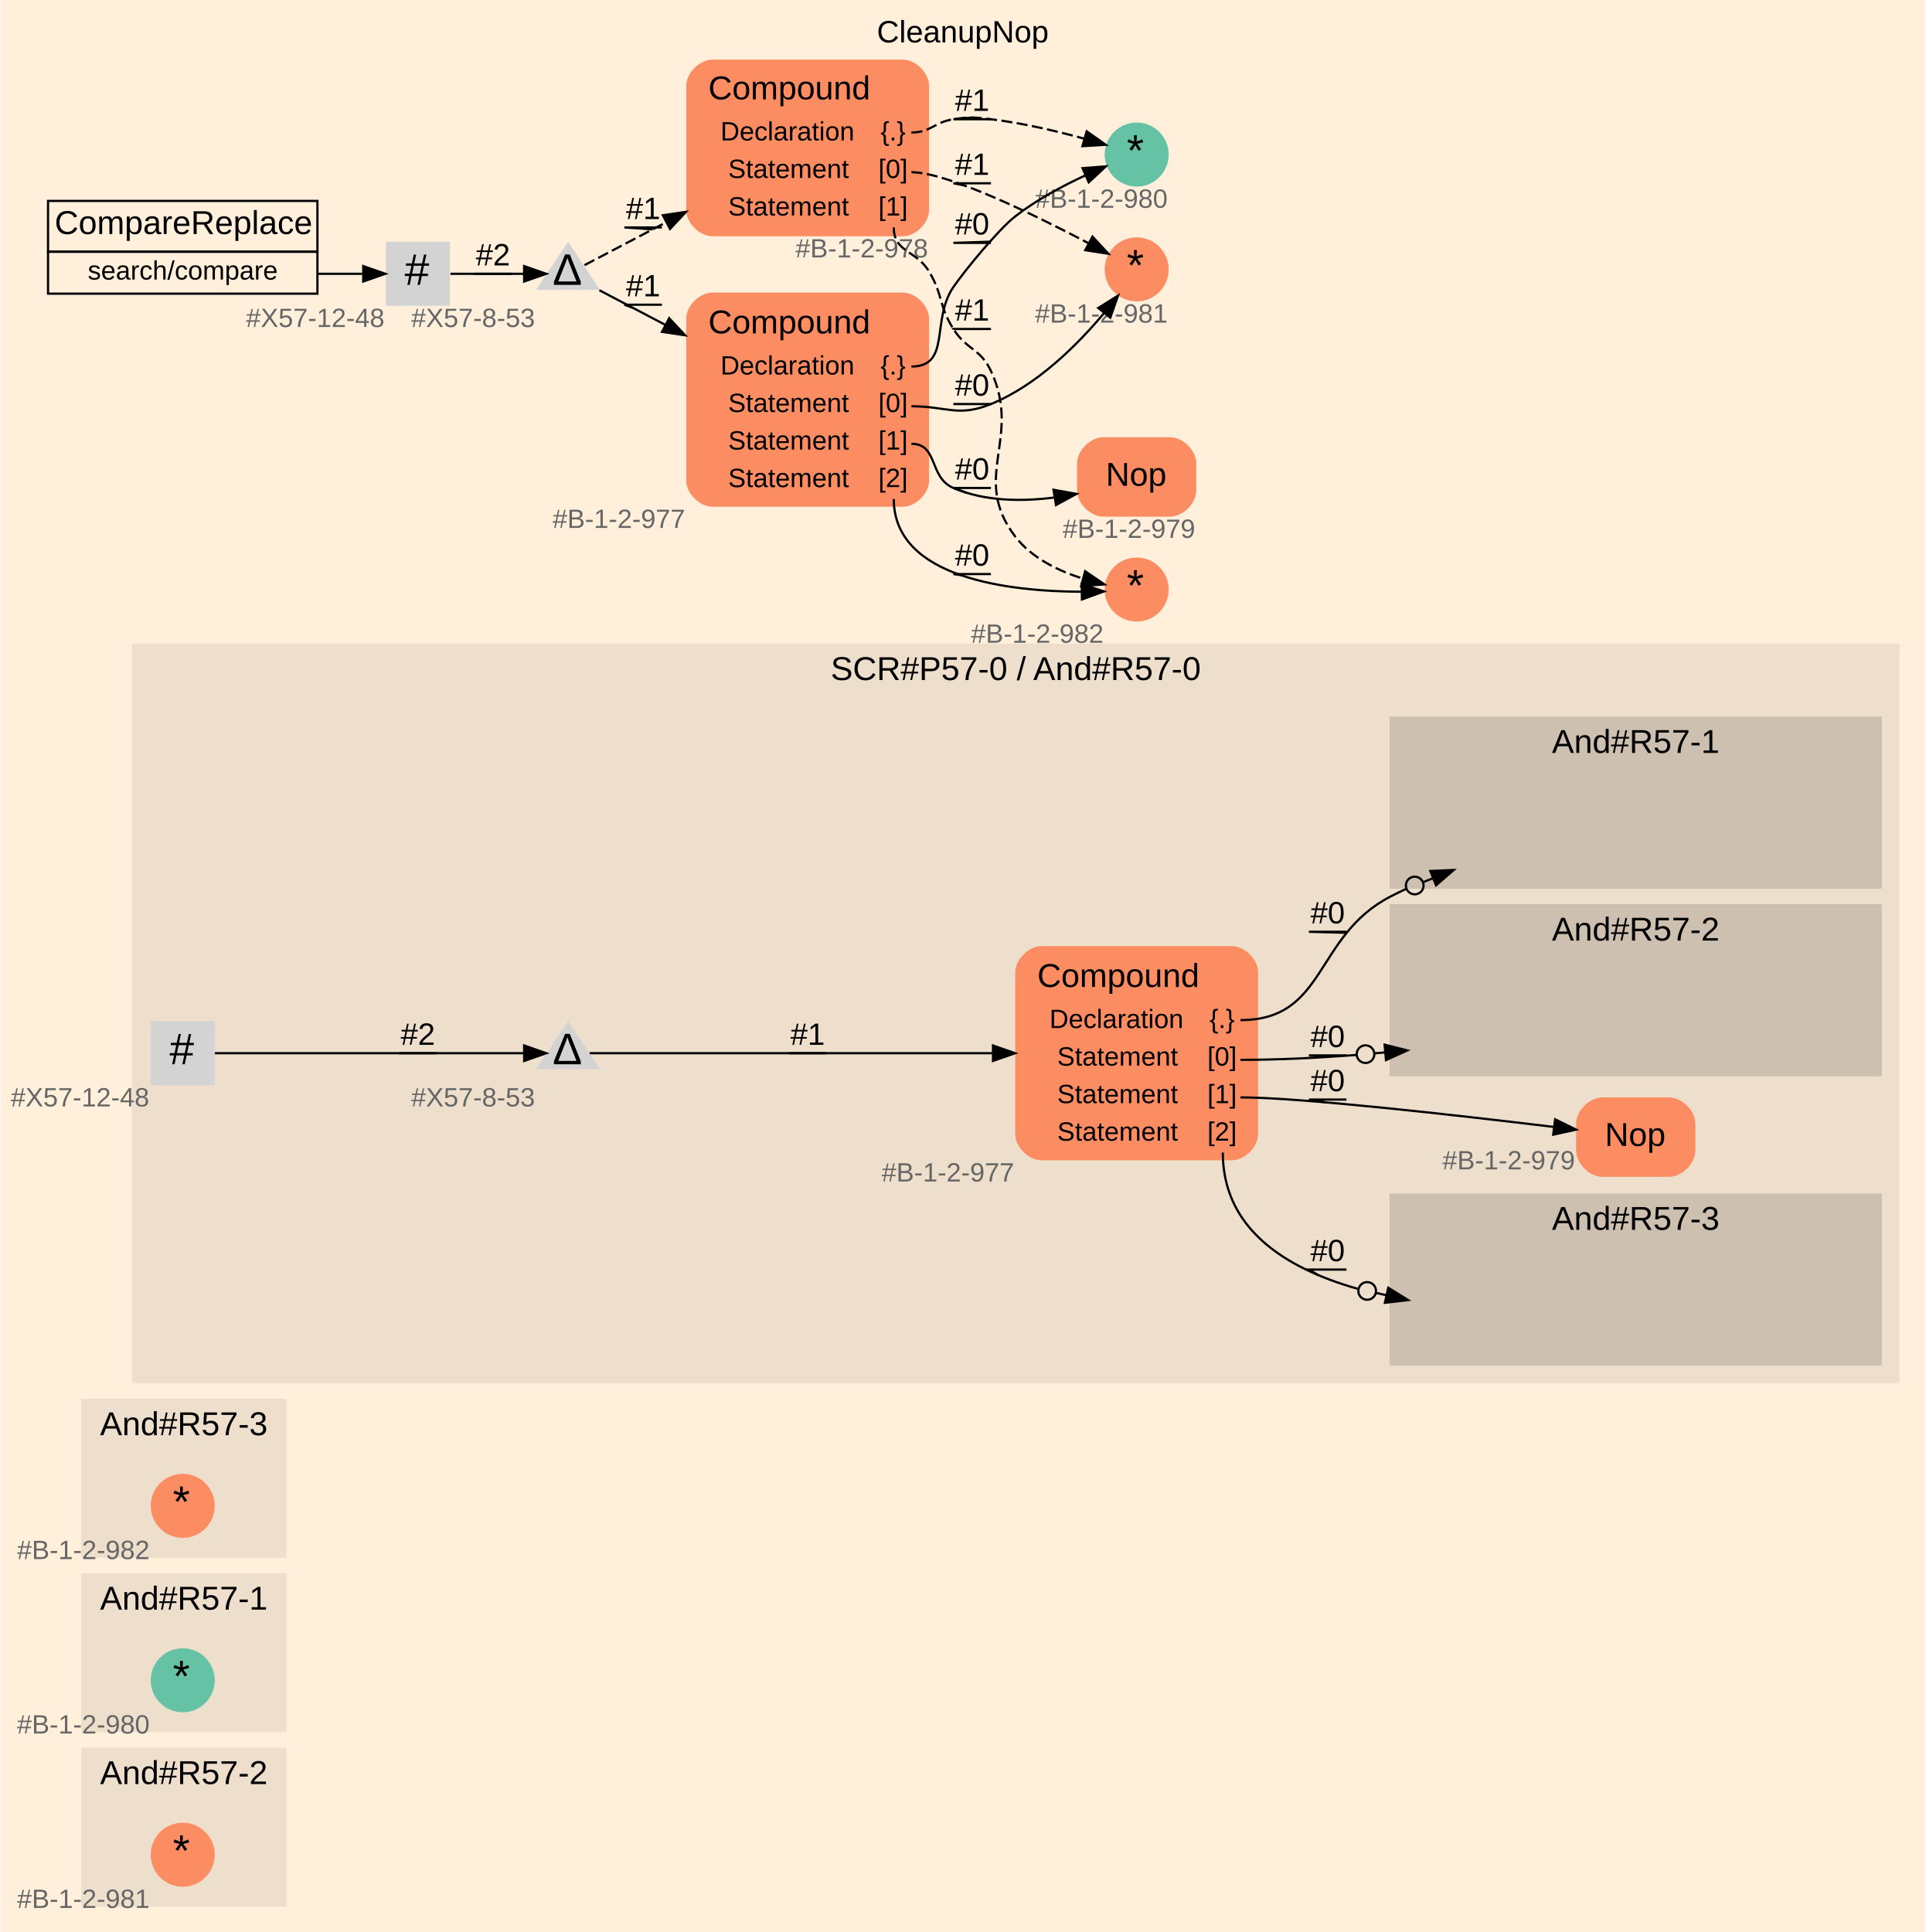
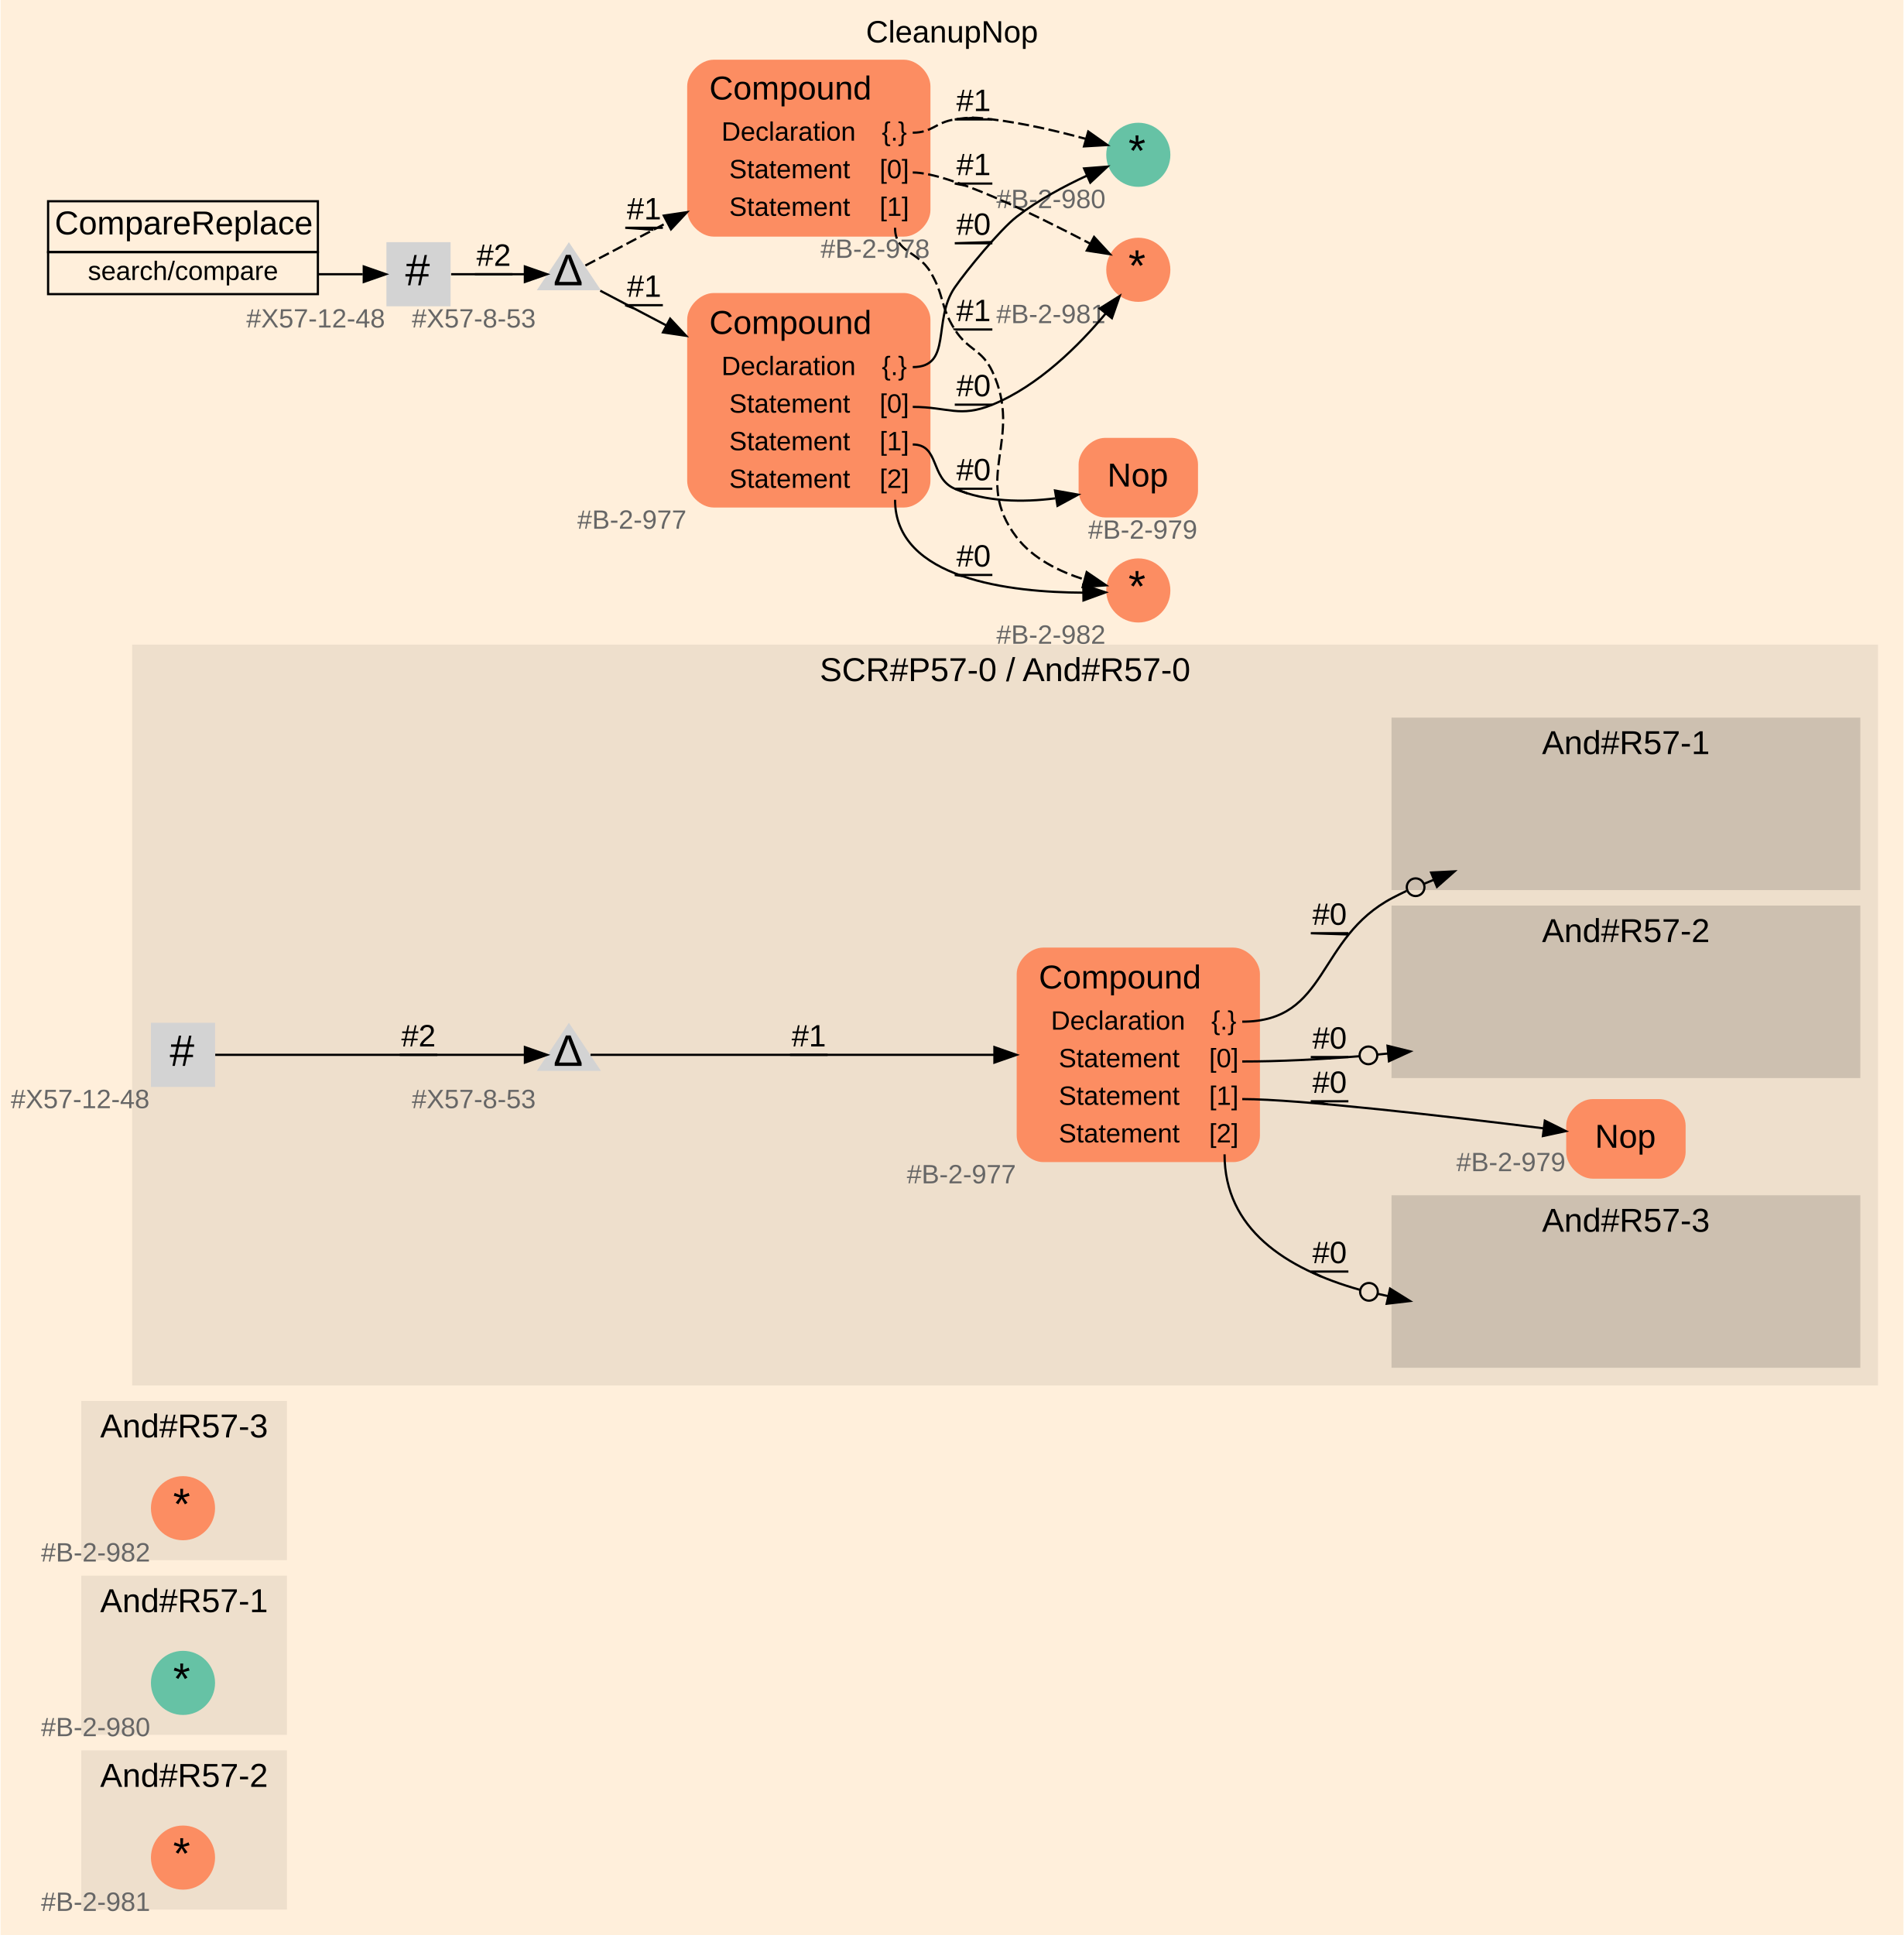
- <svg xmlns="http://www.w3.org/2000/svg" width="872pt" height="875pt" viewBox="0.00 0.00 871.50 875.00">
+ <svg xmlns="http://www.w3.org/2000/svg" width="861pt" height="875pt" viewBox="0.00 0.00 860.50 875.00">
  <g id="graph0" class="graph" transform="scale(1 1) rotate(0) translate(4 871)">
-     <polygon fill="#ffefdb" stroke="transparent" points="-4,4 -4,-871 867.5,-871 867.5,4 -4,4" />
-     <text text-anchor="middle" x="431.75" y="-851.8" font-family="Arial" font-size="14.00" fill="#000000">CleanupNop</text>
+     <polygon fill="#ffefdb" stroke="transparent" points="-4,4 -4,-871 856.5,-871 856.5,4 -4,4" />
+     <text text-anchor="middle" x="426.25" y="-851.8" font-family="Arial" font-size="14.00" fill="#000000">CleanupNop</text>
    <g id="clust1" class="cluster">
      <polygon fill="#eedfcc" stroke="#eedfcc" points="33,-8 33,-79 125,-79 125,-8 33,-8" />
      <text text-anchor="middle" x="79" y="-63" font-family="Arial" font-size="15.00" fill="#000000">And#R57-2</text>
    </g>
    <g id="clust2" class="cluster">
      <polygon fill="#eedfcc" stroke="#eedfcc" points="33,-87 33,-158 125,-158 125,-87 33,-87" />
      <text text-anchor="middle" x="79" y="-142" font-family="Arial" font-size="15.00" fill="#000000">And#R57-1</text>
    </g>
    <g id="clust3" class="cluster">
      <polygon fill="#eedfcc" stroke="#eedfcc" points="33,-166 33,-237 125,-237 125,-166 33,-166" />
      <text text-anchor="middle" x="79" y="-221" font-family="Arial" font-size="15.00" fill="#000000">And#R57-3</text>
    </g>
    <g id="clust4" class="cluster">
-       <polygon fill="#eedfcc" stroke="#eedfcc" points="56,-245 56,-579 855.5,-579 855.5,-245 56,-245" />
-       <text text-anchor="middle" x="455.75" y="-563" font-family="Arial" font-size="15.00" fill="#000000">SCR#P57-0 / And#R57-0</text>
+       <polygon fill="#eedfcc" stroke="#eedfcc" points="56,-245 56,-579 844.5,-579 844.5,-245 56,-245" />
+       <text text-anchor="middle" x="450.25" y="-563" font-family="Arial" font-size="15.00" fill="#000000">SCR#P57-0 / And#R57-0</text>
    </g>
    <g id="clust5" class="cluster">
-       <polygon fill="#cdc0b0" stroke="#cdc0b0" points="625.5,-469 625.5,-546 847.5,-546 847.5,-469 625.5,-469" />
-       <text text-anchor="middle" x="736.5" y="-530" font-family="Arial" font-size="15.00" fill="#000000">And#R57-1</text>
+       <polygon fill="#cdc0b0" stroke="#cdc0b0" points="625.5,-469 625.5,-546 836.5,-546 836.5,-469 625.5,-469" />
+       <text text-anchor="middle" x="731" y="-530" font-family="Arial" font-size="15.00" fill="#000000">And#R57-1</text>
    </g>
    <g id="clust6" class="cluster">
-       <polygon fill="#cdc0b0" stroke="#cdc0b0" points="625.5,-384 625.5,-461 847.5,-461 847.5,-384 625.5,-384" />
-       <text text-anchor="middle" x="736.5" y="-445" font-family="Arial" font-size="15.00" fill="#000000">And#R57-2</text>
+       <polygon fill="#cdc0b0" stroke="#cdc0b0" points="625.5,-384 625.5,-461 836.5,-461 836.5,-384 625.5,-384" />
+       <text text-anchor="middle" x="731" y="-445" font-family="Arial" font-size="15.00" fill="#000000">And#R57-2</text>
    </g>
    <g id="clust7" class="cluster">
-       <polygon fill="#cdc0b0" stroke="#cdc0b0" points="625.5,-253 625.5,-330 847.5,-330 847.5,-253 625.5,-253" />
-       <text text-anchor="middle" x="736.5" y="-314" font-family="Arial" font-size="15.00" fill="#000000">And#R57-3</text>
+       <polygon fill="#cdc0b0" stroke="#cdc0b0" points="625.5,-253 625.5,-330 836.5,-330 836.5,-253 625.5,-253" />
+       <text text-anchor="middle" x="731" y="-314" font-family="Arial" font-size="15.00" fill="#000000">And#R57-3</text>
    </g>
    <g id="node1" class="node">
      <ellipse fill="#fc8d62" stroke="#000000" stroke-width="0" cx="78.5" cy="-31" rx="14.5" ry="14.5" />
      <text text-anchor="start" x="74" y="-26" font-family="Arial" font-size="20.00" fill="#000000">*</text>
-       <text text-anchor="middle" x="33.5" y="-6.9" font-family="Arial" font-size="12.00" fill="#666666">#B-1-2-981</text>
+       <text text-anchor="middle" x="39" y="-6.9" font-family="Arial" font-size="12.00" fill="#666666">#B-2-981</text>
    </g>
    <g id="node2" class="node">
      <ellipse fill="#66c2a5" stroke="#000000" stroke-width="0" cx="78.5" cy="-110" rx="14.5" ry="14.5" />
      <text text-anchor="start" x="74" y="-105" font-family="Arial" font-size="20.00" fill="#000000">*</text>
-       <text text-anchor="middle" x="33.5" y="-85.9" font-family="Arial" font-size="12.00" fill="#666666">#B-1-2-980</text>
+       <text text-anchor="middle" x="39" y="-85.9" font-family="Arial" font-size="12.00" fill="#666666">#B-2-980</text>
    </g>
    <g id="node3" class="node">
      <ellipse fill="#fc8d62" stroke="#000000" stroke-width="0" cx="78.5" cy="-189" rx="14.5" ry="14.5" />
      <text text-anchor="start" x="74" y="-184" font-family="Arial" font-size="20.00" fill="#000000">*</text>
-       <text text-anchor="middle" x="33.5" y="-164.9" font-family="Arial" font-size="12.00" fill="#666666">#B-1-2-982</text>
+       <text text-anchor="middle" x="39" y="-164.9" font-family="Arial" font-size="12.00" fill="#666666">#B-2-982</text>
    </g>
    <g id="node4" class="node">
      <polygon fill="#d3d3d3" stroke="#000000" stroke-width="0" points="93,-408.5 64,-408.5 64,-379.5 93,-379.5 93,-408.5" />
      <text text-anchor="start" x="72.5" y="-389" font-family="Arial" font-size="20.00" fill="#000000">#</text>
      <text text-anchor="middle" x="32" y="-369.9" font-family="Arial" font-size="12.00" fill="#666666">#X57-12-48</text>
    </g>
    <g id="node5" class="node">
      <polygon fill="#d3d3d3" stroke="#000000" stroke-width="0" points="253,-408.5 238.5,-386.75 267.5,-386.75 253,-408.5" />
      <text text-anchor="start" x="246" y="-389" font-family="Arial" font-size="20.00" fill="#000000">Δ</text>
      <text text-anchor="middle" x="210" y="-369.9" font-family="Arial" font-size="12.00" fill="#666666">#X57-8-53</text>
    </g>
    <g id="edge1" class="edge">
      <path fill="none" stroke="#000000" d="M93.078,-394C124.269,-394 197.523,-394 233.02,-394" />
      <polygon fill="#000000" stroke="#000000" points="233.117,-397.5 243.117,-394 233.117,-390.5 233.117,-397.5" />
      <text text-anchor="middle" x="185" y="-397.8" font-family="Arial" font-size="14.00" fill="#000000">#2</text>
      <polyline fill="none" stroke="#000000" points="193.5,-394 176.5,-394 185.05,-394 " />
    </g>
    <g id="node7" class="node">
      <path fill="#fc8d62" stroke="transparent" d="M553.5,-442.5C553.5,-442.5 467.5,-442.5 467.5,-442.5 461.5,-442.5 455.5,-436.5 455.5,-430.5 455.5,-430.5 455.5,-357.5 455.5,-357.5 455.5,-351.5 461.5,-345.5 467.5,-345.5 467.5,-345.5 553.5,-345.5 553.5,-345.5 559.5,-345.5 565.5,-351.5 565.5,-357.5 565.5,-357.5 565.5,-430.5 565.5,-430.5 565.5,-436.5 559.5,-442.5 553.5,-442.5" />
      <text text-anchor="start" x="465.5" y="-424" font-family="Arial" font-size="15.00" fill="#000000">Compound</text>
      <text text-anchor="start" x="471" y="-405.4" font-family="Arial" font-size="12.00" fill="#000000">Declaration</text>
      <text text-anchor="start" x="543.5" y="-405.4" font-family="Arial" font-size="12.00" fill="#000000">{.}</text>
      <text text-anchor="start" x="474.5" y="-388.4" font-family="Arial" font-size="12.00" fill="#000000">Statement</text>
      <text text-anchor="start" x="542.5" y="-388.4" font-family="Arial" font-size="12.00" fill="#000000">[0]</text>
      <text text-anchor="start" x="474.5" y="-371.4" font-family="Arial" font-size="12.00" fill="#000000">Statement</text>
      <text text-anchor="start" x="542.5" y="-371.4" font-family="Arial" font-size="12.00" fill="#000000">[1]</text>
      <text text-anchor="start" x="474.5" y="-354.4" font-family="Arial" font-size="12.00" fill="#000000">Statement</text>
      <text text-anchor="start" x="542.5" y="-354.4" font-family="Arial" font-size="12.00" fill="#000000">[2]</text>
-       <text text-anchor="middle" x="425" y="-335.9" font-family="Arial" font-size="12.00" fill="#666666">#B-1-2-977</text>
+       <text text-anchor="middle" x="430.5" y="-335.9" font-family="Arial" font-size="12.00" fill="#666666">#B-2-977</text>
    </g>
    <g id="edge2" class="edge">
      <path fill="none" stroke="#000000" d="M262.78,-394C292.28,-394 382.222,-394 445.183,-394" />
      <polygon fill="#000000" stroke="#000000" points="445.433,-397.5 455.433,-394 445.433,-390.5 445.433,-397.5" />
      <text text-anchor="middle" x="361.5" y="-397.8" font-family="Arial" font-size="14.00" fill="#000000">#1</text>
      <polyline fill="none" stroke="#000000" points="370,-394 353,-394 361.778,-394 " />
    </g>
    <g id="node6" class="node">
-       <path fill="#fc8d62" stroke="transparent" d="M751.5,-374C751.5,-374 721.5,-374 721.5,-374 715.5,-374 709.5,-368 709.5,-362 709.5,-362 709.5,-350 709.5,-350 709.5,-344 715.5,-338 721.5,-338 721.5,-338 751.5,-338 751.5,-338 757.5,-338 763.5,-344 763.5,-350 763.5,-350 763.5,-362 763.5,-362 763.5,-368 757.5,-374 751.5,-374" />
-       <text text-anchor="start" x="722.5" y="-352" font-family="Arial" font-size="15.00" fill="#000000">Nop</text>
-       <text text-anchor="middle" x="679" y="-341.4" font-family="Arial" font-size="12.00" fill="#666666">#B-1-2-979</text>
+       <path fill="#fc8d62" stroke="transparent" d="M746,-374C746,-374 716,-374 716,-374 710,-374 704,-368 704,-362 704,-362 704,-350 704,-350 704,-344 710,-338 716,-338 716,-338 746,-338 746,-338 752,-338 758,-344 758,-350 758,-350 758,-362 758,-362 758,-368 752,-374 746,-374" />
+       <text text-anchor="start" x="717" y="-352" font-family="Arial" font-size="15.00" fill="#000000">Nop</text>
+       <text text-anchor="middle" x="679" y="-341.4" font-family="Arial" font-size="12.00" fill="#666666">#B-2-979</text>
    </g>
    <g id="edge5" class="edge">
-       <path fill="none" stroke="#000000" d="M557.5,-374C584.246,-374 655.324,-365.943 699.444,-360.61" />
-       <polygon fill="#000000" stroke="#000000" points="699.995,-364.069 709.498,-359.386 699.148,-357.12 699.995,-364.069" />
+       <path fill="none" stroke="#000000" d="M557.5,-374C583.168,-374 650.922,-366.107 693.768,-360.774" />
+       <polygon fill="#000000" stroke="#000000" points="694.334,-364.231 703.821,-359.513 693.463,-357.285 694.334,-364.231" />
      <text text-anchor="middle" x="597" y="-376.8" font-family="Arial" font-size="14.00" fill="#000000">#0</text>
-       <polyline fill="none" stroke="#000000" points="605.5,-373 588.5,-373 596.194,-371.73 " />
+       <polyline fill="none" stroke="#000000" points="605.5,-373 588.5,-373 596.168,-371.627 " />
    </g>
    <g id="node8" class="node">
</g>
    <g id="edge3" class="edge">
-       <path fill="none" stroke="#000000" d="M557.5,-409C596.652,-409 590.709,-447.044 625.5,-465 627.74,-466.156 630.028,-467.271 632.356,-468.346" />
-       <polygon fill="#000000" stroke="#000000" points="643.486,-476.537 654.072,-476.979 646.072,-470.032 643.486,-476.537" />
-       <polyline fill="none" stroke="#000000" points="644.779,-473.285 640.133,-471.438 " />
-       <ellipse fill="none" stroke="#000000" cx="636.416" cy="-469.96" rx="4" ry="4" />
+       <path fill="none" stroke="#000000" d="M557.5,-409C596.652,-409 590.827,-446.817 625.5,-465 627.555,-466.078 629.654,-467.121 631.787,-468.13" />
+       <polygon fill="#000000" stroke="#000000" points="642.914,-476.441 653.496,-476.971 645.555,-469.958 642.914,-476.441" />
+       <polyline fill="none" stroke="#000000" points="644.235,-473.2 639.604,-471.314 " />
+       <ellipse fill="none" stroke="#000000" cx="635.899" cy="-469.805" rx="4" ry="4" />
      <text text-anchor="middle" x="597" y="-452.8" font-family="Arial" font-size="14.00" fill="#000000">#0</text>
-       <polyline fill="none" stroke="#000000" points="605.5,-449 588.5,-449 605.587,-448.532 " />
+       <polyline fill="none" stroke="#000000" points="605.5,-449 588.5,-449 605.637,-448.436 " />
    </g>
    <g id="node9" class="node">
</g>
    <g id="edge4" class="edge">
-       <path fill="none" stroke="#000000" d="M557.5,-391C574.557,-391 592.478,-391.864 610.119,-393.223" />
-       <polygon fill="#000000" stroke="#000000" points="622.781,-397.864 633.052,-395.264 623.402,-390.891 622.781,-397.864" />
-       <polyline fill="none" stroke="#000000" points="623.092,-394.377 618.111,-393.934 " />
-       <ellipse fill="none" stroke="#000000" cx="614.127" cy="-393.579" rx="4" ry="4" />
+       <path fill="none" stroke="#000000" d="M557.5,-391C574.671,-391 592.742,-391.931 610.473,-393.381" />
+       <polygon fill="#000000" stroke="#000000" points="623.197,-398.096 633.481,-395.551 623.854,-391.127 623.197,-398.096" />
+       <polyline fill="none" stroke="#000000" points="623.525,-394.612 618.547,-394.142 " />
+       <ellipse fill="none" stroke="#000000" cx="614.565" cy="-393.767" rx="4" ry="4" />
      <text text-anchor="middle" x="597" y="-396.8" font-family="Arial" font-size="14.00" fill="#000000">#0</text>
-       <polyline fill="none" stroke="#000000" points="605.5,-393 588.5,-393 597.684,-392.354 " />
+       <polyline fill="none" stroke="#000000" points="605.5,-393 588.5,-393 597.548,-392.425 " />
    </g>
    <g id="node10" class="node">
</g>
    <g id="edge6" class="edge">
-       <path fill="none" stroke="#000000" d="M549.5,-349C549.5,-315.09 576.805,-296.874 610.547,-287.31" />
-       <polygon fill="#000000" stroke="#000000" points="624.432,-287.793 633.428,-282.196 622.905,-280.961 624.432,-287.793" />
-       <polyline fill="none" stroke="#000000" points="623.668,-284.377 618.789,-285.468 " />
-       <ellipse fill="none" stroke="#000000" cx="614.885" cy="-286.34" rx="4" ry="4" />
+       <path fill="none" stroke="#000000" d="M549.5,-349C549.5,-315.339 577.011,-297.279 610.612,-287.773" />
+       <polygon fill="#000000" stroke="#000000" points="624.35,-288.284 633.343,-282.683 622.82,-281.453 624.35,-288.284" />
+       <polyline fill="none" stroke="#000000" points="623.585,-284.868 618.706,-285.961 " />
+       <ellipse fill="none" stroke="#000000" cx="614.802" cy="-286.834" rx="4" ry="4" />
      <text text-anchor="middle" x="597" y="-299.8" font-family="Arial" font-size="14.00" fill="#000000">#0</text>
-       <polyline fill="none" stroke="#000000" points="605.5,-296 588.5,-296 592.742,-293.496 " />
+       <polyline fill="none" stroke="#000000" points="605.5,-296 588.5,-296 593.213,-293.766 " />
    </g>
    <g id="node11" class="node">
      <polygon fill="#ffefdb" stroke="transparent" points="147.5,-784 9.5,-784 9.5,-734 147.5,-734 147.5,-784" />
      <polygon fill="none" stroke="#000000" points="17.5,-757 17.5,-780 139.5,-780 139.5,-757 17.5,-757" />
      <text text-anchor="start" x="20.5" y="-765" font-family="Arial" font-size="15.00" fill="#000000">CompareReplace</text>
      <polygon fill="none" stroke="#000000" points="17.5,-738 17.5,-757 139.5,-757 139.5,-738 17.5,-738" />
      <text text-anchor="start" x="35.5" y="-744.4" font-family="Arial" font-size="12.00" fill="#000000">search/compare</text>
    </g>
    <g id="node12" class="node">
      <polygon fill="#d3d3d3" stroke="#000000" stroke-width="0" points="199.5,-761.5 170.5,-761.5 170.5,-732.5 199.5,-732.5 199.5,-761.5" />
      <text text-anchor="start" x="179" y="-742" font-family="Arial" font-size="20.00" fill="#000000">#</text>
      <text text-anchor="middle" x="138.5" y="-722.9" font-family="Arial" font-size="12.00" fill="#666666">#X57-12-48</text>
    </g>
    <g id="edge7" class="edge">
      <path fill="none" stroke="#000000" d="M139.5,-747C146.079,-747 153.192,-747 159.797,-747" />
      <polygon fill="#000000" stroke="#000000" points="160.246,-750.5 170.246,-747 160.246,-743.5 160.246,-750.5" />
    </g>
    <g id="node13" class="node">
      <polygon fill="#d3d3d3" stroke="#000000" stroke-width="0" points="253,-761.5 238.5,-739.75 267.5,-739.75 253,-761.5" />
      <text text-anchor="start" x="246" y="-742" font-family="Arial" font-size="20.00" fill="#000000">Δ</text>
      <text text-anchor="middle" x="210" y="-722.9" font-family="Arial" font-size="12.00" fill="#666666">#X57-8-53</text>
    </g>
    <g id="edge8" class="edge">
      <path fill="none" stroke="#000000" d="M199.755,-747C209.496,-747 222.379,-747 233.033,-747" />
      <polygon fill="#000000" stroke="#000000" points="233.103,-750.5 243.103,-747 233.103,-743.5 233.103,-750.5" />
      <text text-anchor="middle" x="219" y="-750.8" font-family="Arial" font-size="14.00" fill="#000000">#2</text>
      <polyline fill="none" stroke="#000000" points="227.5,-747 210.5,-747 218.762,-747 " />
    </g>
    <g id="node14" class="node">
      <path fill="#fc8d62" stroke="transparent" d="M404.5,-738.5C404.5,-738.5 318.5,-738.5 318.5,-738.5 312.5,-738.5 306.5,-732.5 306.5,-726.5 306.5,-726.5 306.5,-653.5 306.5,-653.5 306.5,-647.5 312.5,-641.5 318.5,-641.5 318.5,-641.5 404.5,-641.5 404.5,-641.5 410.5,-641.5 416.5,-647.5 416.5,-653.5 416.5,-653.5 416.5,-726.5 416.5,-726.5 416.5,-732.5 410.5,-738.5 404.5,-738.5" />
      <text text-anchor="start" x="316.5" y="-720" font-family="Arial" font-size="15.00" fill="#000000">Compound</text>
      <text text-anchor="start" x="322" y="-701.4" font-family="Arial" font-size="12.00" fill="#000000">Declaration</text>
      <text text-anchor="start" x="394.5" y="-701.4" font-family="Arial" font-size="12.00" fill="#000000">{.}</text>
      <text text-anchor="start" x="325.5" y="-684.4" font-family="Arial" font-size="12.00" fill="#000000">Statement</text>
      <text text-anchor="start" x="393.5" y="-684.4" font-family="Arial" font-size="12.00" fill="#000000">[0]</text>
      <text text-anchor="start" x="325.5" y="-667.4" font-family="Arial" font-size="12.00" fill="#000000">Statement</text>
      <text text-anchor="start" x="393.5" y="-667.4" font-family="Arial" font-size="12.00" fill="#000000">[1]</text>
      <text text-anchor="start" x="325.5" y="-650.4" font-family="Arial" font-size="12.00" fill="#000000">Statement</text>
      <text text-anchor="start" x="393.5" y="-650.4" font-family="Arial" font-size="12.00" fill="#000000">[2]</text>
-       <text text-anchor="middle" x="276" y="-631.9" font-family="Arial" font-size="12.00" fill="#666666">#B-1-2-977</text>
+       <text text-anchor="middle" x="281.5" y="-631.9" font-family="Arial" font-size="12.00" fill="#666666">#B-2-977</text>
    </g>
    <g id="edge9" class="edge">
      <path fill="none" stroke="#000000" d="M267.185,-739.548C275.162,-735.357 285.75,-729.795 296.947,-723.913" />
      <polygon fill="#000000" stroke="#000000" points="298.793,-726.896 306.018,-719.147 295.538,-720.699 298.793,-726.896" />
      <text text-anchor="middle" x="287" y="-736.8" font-family="Arial" font-size="14.00" fill="#000000">#1</text>
      <polyline fill="none" stroke="#000000" points="295.5,-733 278.5,-733 282.287,-731.614 " />
    </g>
    <g id="node19" class="node">
      <path fill="#fc8d62" stroke="transparent" d="M404.5,-844C404.5,-844 318.5,-844 318.5,-844 312.5,-844 306.5,-838 306.5,-832 306.5,-832 306.5,-776 306.5,-776 306.5,-770 312.5,-764 318.5,-764 318.5,-764 404.5,-764 404.5,-764 410.5,-764 416.5,-770 416.5,-776 416.5,-776 416.5,-832 416.5,-832 416.5,-838 410.5,-844 404.5,-844" />
      <text text-anchor="start" x="316.5" y="-826" font-family="Arial" font-size="15.00" fill="#000000">Compound</text>
      <text text-anchor="start" x="322" y="-807.4" font-family="Arial" font-size="12.00" fill="#000000">Declaration</text>
      <text text-anchor="start" x="394.5" y="-807.4" font-family="Arial" font-size="12.00" fill="#000000">{.}</text>
      <text text-anchor="start" x="325.5" y="-790.4" font-family="Arial" font-size="12.00" fill="#000000">Statement</text>
      <text text-anchor="start" x="393.5" y="-790.4" font-family="Arial" font-size="12.00" fill="#000000">[0]</text>
      <text text-anchor="start" x="325.5" y="-773.4" font-family="Arial" font-size="12.00" fill="#000000">Statement</text>
      <text text-anchor="start" x="393.5" y="-773.4" font-family="Arial" font-size="12.00" fill="#000000">[1]</text>
-       <text text-anchor="middle" x="386" y="-754.4" font-family="Arial" font-size="12.00" fill="#666666">#B-1-2-978</text>
+       <text text-anchor="middle" x="391.5" y="-754.4" font-family="Arial" font-size="12.00" fill="#666666">#B-2-978</text>
    </g>
    <g id="edge10" class="edge">
      <path fill="none" stroke="#000000" stroke-dasharray="5,2" d="M260.458,-750.918C268.622,-755.207 282.557,-762.528 297.513,-770.385" />
      <polygon fill="#000000" stroke="#000000" points="295.92,-773.501 306.401,-775.054 299.176,-767.305 295.92,-773.501" />
      <text text-anchor="middle" x="287" y="-771.8" font-family="Arial" font-size="14.00" fill="#000000">#1</text>
      <polyline fill="none" stroke="#000000" points="295.5,-768 278.5,-768 291.277,-767.109 " />
    </g>
    <g id="node15" class="node">
      <ellipse fill="#66c2a5" stroke="#000000" stroke-width="0" cx="510.5" cy="-801" rx="14.5" ry="14.5" />
      <text text-anchor="start" x="506" y="-796" font-family="Arial" font-size="20.00" fill="#000000">*</text>
-       <text text-anchor="middle" x="494.5" y="-776.9" font-family="Arial" font-size="12.00" fill="#666666">#B-1-2-980</text>
+       <text text-anchor="middle" x="471" y="-776.9" font-family="Arial" font-size="12.00" fill="#666666">#B-2-980</text>
    </g>
    <g id="edge11" class="edge">
      <path fill="none" stroke="#000000" d="M408.5,-705C426.592,-705 417.252,-726.091 427.5,-741 432.853,-748.787 448.044,-767.196 455.5,-773 465.111,-780.481 477.031,-786.839 487.314,-791.597" />
      <polygon fill="#000000" stroke="#000000" points="485.98,-794.833 496.543,-795.652 488.796,-788.425 485.98,-794.833" />
      <text text-anchor="middle" x="436" y="-764.8" font-family="Arial" font-size="14.00" fill="#000000">#0</text>
      <polyline fill="none" stroke="#000000" points="444.5,-761 427.5,-761 444.015,-761.528 " />
    </g>
    <g id="node16" class="node">
      <ellipse fill="#fc8d62" stroke="#000000" stroke-width="0" cx="510.5" cy="-749" rx="14.5" ry="14.5" />
      <text text-anchor="start" x="506" y="-744" font-family="Arial" font-size="20.00" fill="#000000">*</text>
-       <text text-anchor="middle" x="494.5" y="-724.9" font-family="Arial" font-size="12.00" fill="#666666">#B-1-2-981</text>
+       <text text-anchor="middle" x="471" y="-724.9" font-family="Arial" font-size="12.00" fill="#666666">#B-2-981</text>
    </g>
    <g id="edge12" class="edge">
      <path fill="none" stroke="#000000" d="M408.5,-687C424.506,-687 429.677,-681.96 444.5,-688 465.396,-696.514 483.746,-714.875 495.757,-729.241" />
      <polygon fill="#000000" stroke="#000000" points="493.089,-731.509 502.068,-737.133 498.556,-727.137 493.089,-731.509" />
      <text text-anchor="middle" x="436" y="-691.8" font-family="Arial" font-size="14.00" fill="#000000">#0</text>
      <polyline fill="none" stroke="#000000" points="444.5,-688 427.5,-688 444.531,-688.013 " />
    </g>
    <g id="node17" class="node">
      <path fill="#fc8d62" stroke="transparent" d="M525.5,-673C525.5,-673 495.5,-673 495.5,-673 489.5,-673 483.5,-667 483.5,-661 483.5,-661 483.5,-649 483.5,-649 483.5,-643 489.5,-637 495.5,-637 495.5,-637 525.5,-637 525.5,-637 531.5,-637 537.5,-643 537.5,-649 537.5,-649 537.5,-661 537.5,-661 537.5,-667 531.5,-673 525.5,-673" />
      <text text-anchor="start" x="496.5" y="-651" font-family="Arial" font-size="15.00" fill="#000000">Nop</text>
-       <text text-anchor="middle" x="507" y="-627.4" font-family="Arial" font-size="12.00" fill="#666666">#B-1-2-979</text>
+       <text text-anchor="middle" x="512.5" y="-627.4" font-family="Arial" font-size="12.00" fill="#666666">#B-2-979</text>
    </g>
    <g id="edge13" class="edge">
      <path fill="none" stroke="#000000" d="M408.5,-670C420.76,-670 416.234,-654.837 427.5,-650 441.59,-643.951 458.277,-643.782 472.979,-645.656" />
      <polygon fill="#000000" stroke="#000000" points="472.837,-649.179 483.269,-647.326 473.959,-642.269 472.837,-649.179" />
      <text text-anchor="middle" x="436" y="-653.8" font-family="Arial" font-size="14.00" fill="#000000">#0</text>
      <polyline fill="none" stroke="#000000" points="444.5,-650 427.5,-650 433.241,-647.892 " />
    </g>
    <g id="node18" class="node">
      <ellipse fill="#fc8d62" stroke="#000000" stroke-width="0" cx="510.5" cy="-604" rx="14.5" ry="14.5" />
      <text text-anchor="start" x="506" y="-599" font-family="Arial" font-size="20.00" fill="#000000">*</text>
-       <text text-anchor="middle" x="465.5" y="-579.9" font-family="Arial" font-size="12.00" fill="#666666">#B-1-2-982</text>
+       <text text-anchor="middle" x="471" y="-579.9" font-family="Arial" font-size="12.00" fill="#666666">#B-2-982</text>
    </g>
    <g id="edge14" class="edge">
      <path fill="none" stroke="#000000" d="M400.5,-645C400.5,-608.928 453.08,-603.136 485.535,-602.998" />
      <polygon fill="#000000" stroke="#000000" points="485.619,-606.499 495.665,-603.132 485.712,-599.5 485.619,-606.499" />
      <text text-anchor="middle" x="436" y="-614.8" font-family="Arial" font-size="14.00" fill="#000000">#0</text>
      <polyline fill="none" stroke="#000000" points="444.5,-611 427.5,-611 430.796,-610.541 " />
    </g>
    <g id="edge15" class="edge">
      <path fill="none" stroke="#000000" stroke-dasharray="5,2" d="M408.5,-811C417.356,-811 418.748,-815.651 427.5,-817 434.967,-818.151 436.998,-817.896 444.5,-817 458.768,-815.295 474.409,-811.587 486.883,-808.17" />
      <polygon fill="#000000" stroke="#000000" points="487.862,-811.53 496.515,-805.418 485.939,-804.8 487.862,-811.53" />
      <text text-anchor="middle" x="436" y="-820.8" font-family="Arial" font-size="14.00" fill="#000000">#1</text>
      <polyline fill="none" stroke="#000000" points="444.5,-817 427.5,-817 435.987,-817.768 " />
    </g>
    <g id="edge16" class="edge">
      <path fill="none" stroke="#000000" stroke-dasharray="5,2" d="M408.5,-793C424.76,-793 463.851,-773.911 488.644,-760.88" />
      <polygon fill="#000000" stroke="#000000" points="490.494,-763.86 497.674,-756.069 487.203,-757.682 490.494,-763.86" />
      <text text-anchor="middle" x="436" y="-791.8" font-family="Arial" font-size="14.00" fill="#000000">#1</text>
      <polyline fill="none" stroke="#000000" points="444.5,-788 427.5,-788 432.501,-787.015 " />
    </g>
    <g id="edge17" class="edge">
      <path fill="none" stroke="#000000" stroke-dasharray="5,2" d="M400.5,-768C400.5,-756.617 410.672,-757.778 416.5,-748 422.924,-737.222 420.781,-732.597 427.5,-722 433.568,-712.43 439.697,-713.263 444.5,-703 458.782,-672.487 435.045,-654.769 455.5,-628 462.882,-618.339 474.964,-612.499 485.926,-609.004" />
      <polygon fill="#000000" stroke="#000000" points="487.154,-612.298 495.903,-606.323 485.337,-605.538 487.154,-612.298" />
      <text text-anchor="middle" x="436" y="-725.8" font-family="Arial" font-size="14.00" fill="#000000">#1</text>
      <polyline fill="none" stroke="#000000" points="444.5,-722 427.5,-722 427.571,-721.888 " />
    </g>
  </g>
</svg>
